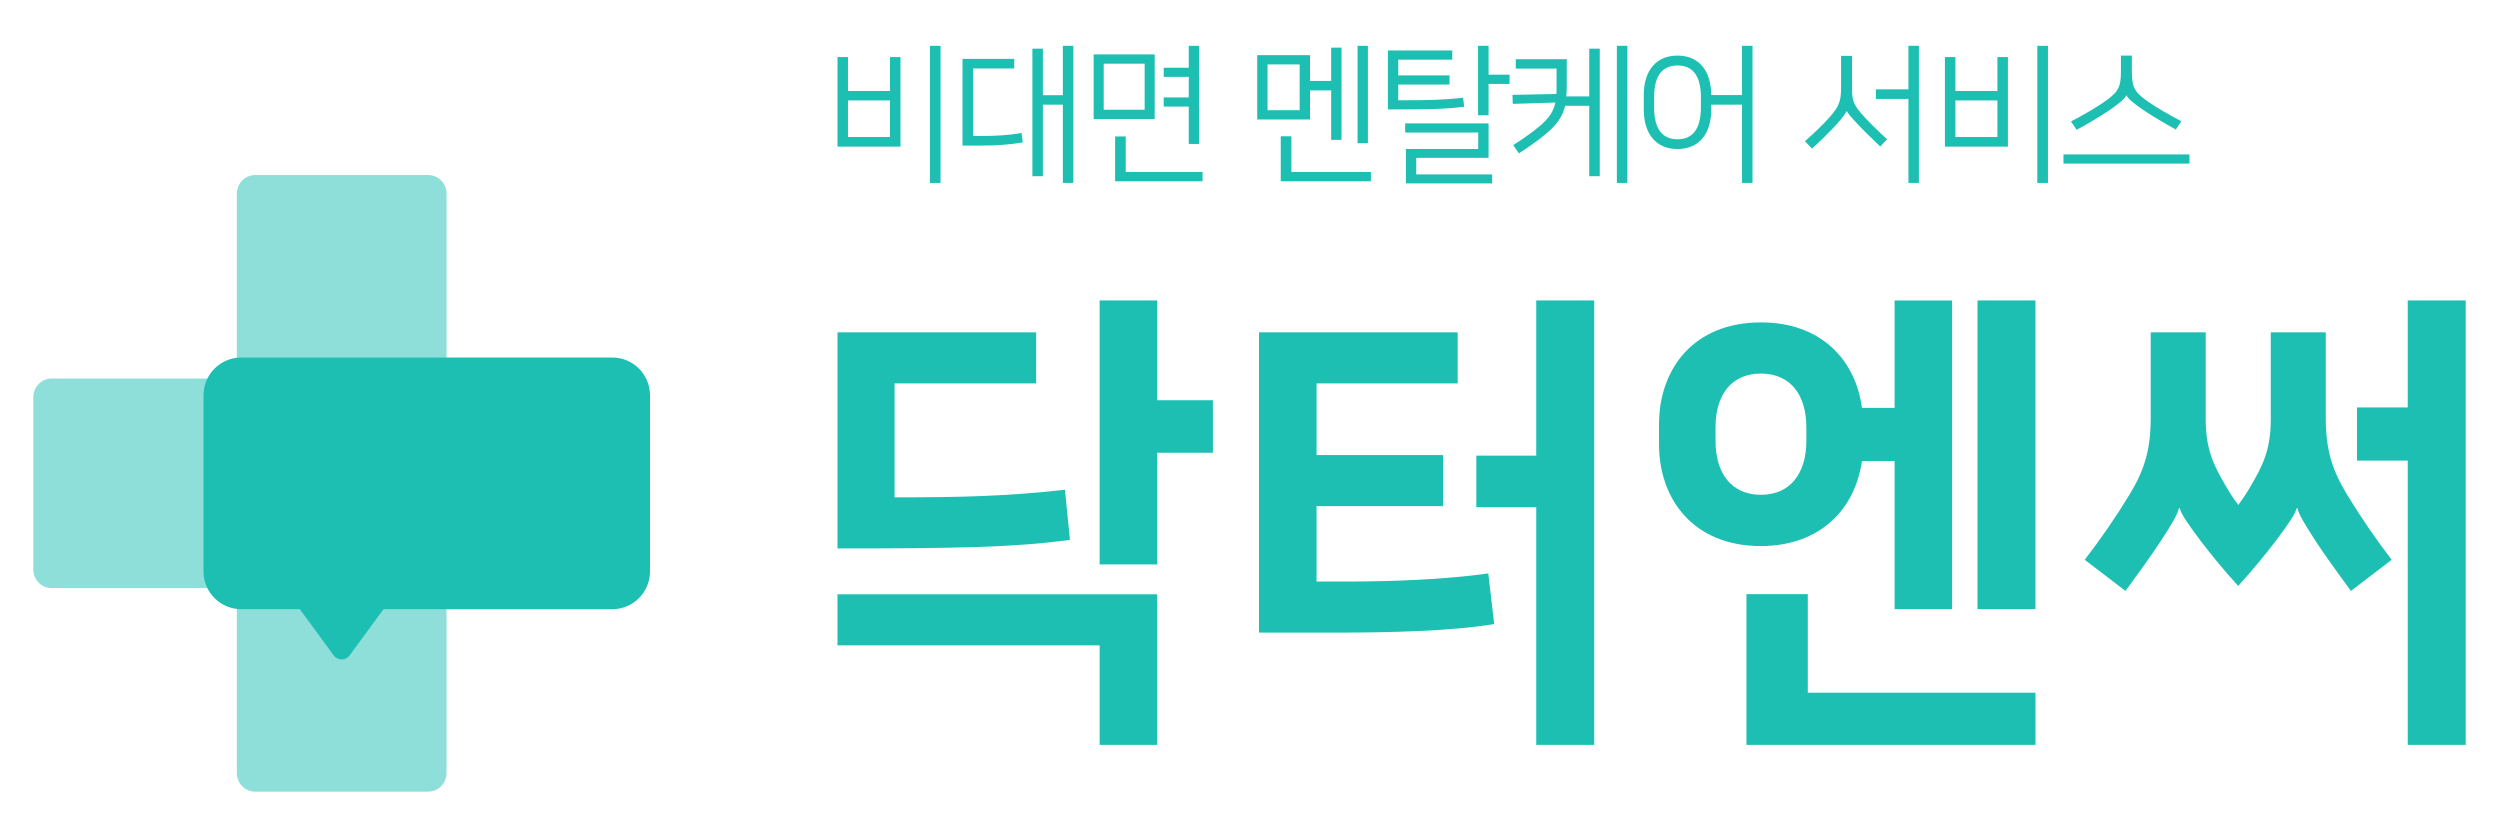
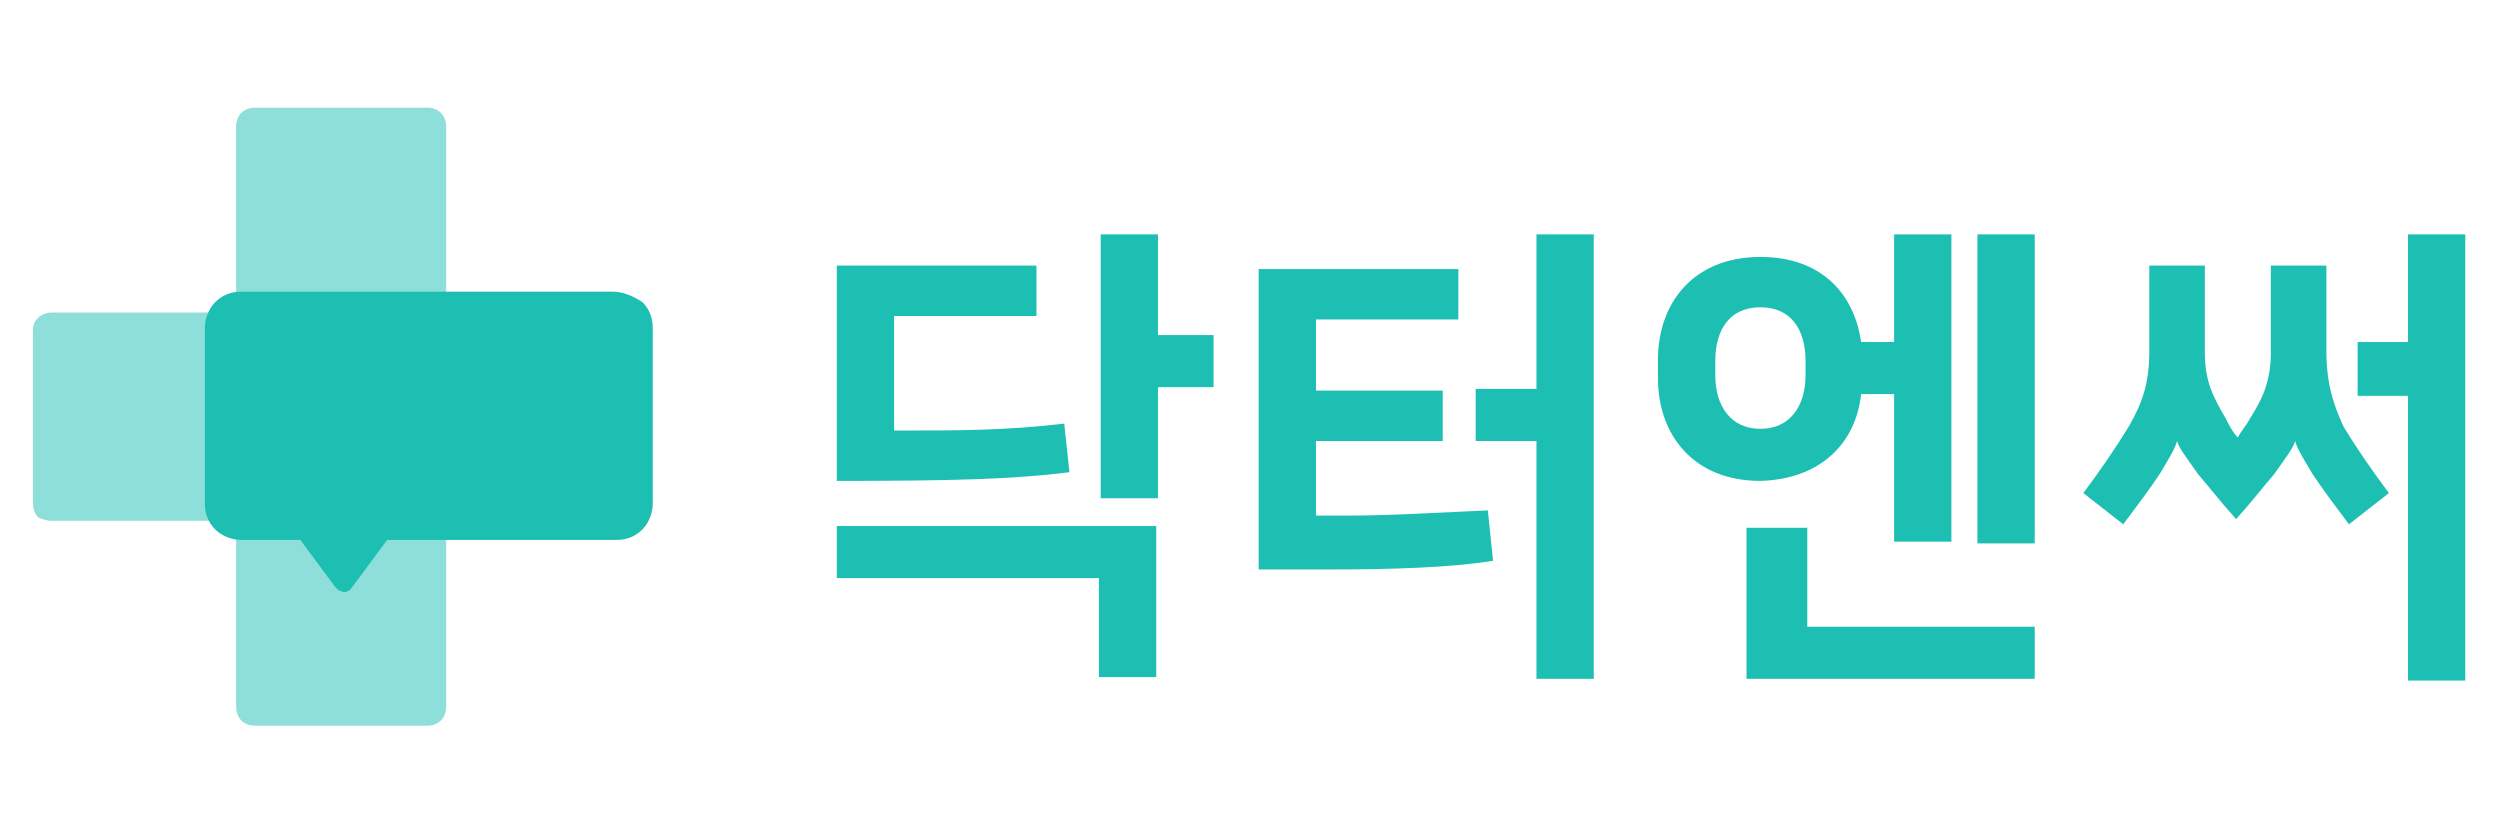
- <svg xmlns="http://www.w3.org/2000/svg" width="144" height="48" viewBox="0 0 144 48" fill="none">
-   <path opacity="0.5" d="M13.642 44.534C13.642 44.817 13.754 45.088 13.954 45.288C14.154 45.488 14.425 45.6 14.708 45.6H24.654C24.936 45.6 25.207 45.488 25.407 45.288C25.607 45.088 25.72 44.817 25.72 44.534V34.234H13.642V44.534Z" fill="#1DBFB3" />
-   <path opacity="0.5" d="M2.986 21.802C2.703 21.802 2.432 21.914 2.232 22.114C2.032 22.314 1.92 22.585 1.92 22.867V32.813C1.92 33.095 2.032 33.367 2.232 33.566C2.432 33.766 2.703 33.878 2.986 33.878H13.287V21.802H2.986Z" fill="#1DBFB3" />
-   <path opacity="0.5" d="M25.72 11.146C25.72 10.863 25.607 10.592 25.407 10.392C25.207 10.192 24.936 10.08 24.654 10.08H14.708C14.425 10.08 14.154 10.192 13.954 10.392C13.754 10.592 13.642 10.863 13.642 11.146V21.446H25.72V11.146Z" fill="#1DBFB3" />
-   <path d="M35.268 20.592H13.896C13.319 20.592 12.767 20.821 12.359 21.229C11.951 21.637 11.722 22.189 11.722 22.766V32.916C11.722 33.492 11.951 34.045 12.359 34.453C12.767 34.861 13.319 35.09 13.896 35.09H17.271L19.224 37.754C19.277 37.825 19.345 37.883 19.424 37.923C19.504 37.964 19.591 37.985 19.68 37.985C19.769 37.985 19.856 37.964 19.935 37.923C20.014 37.883 20.083 37.825 20.136 37.754L22.089 35.09H35.266C35.843 35.09 36.395 34.861 36.803 34.453C37.211 34.045 37.44 33.492 37.44 32.916V22.766C37.44 22.19 37.211 21.637 36.804 21.23C36.397 20.822 35.844 20.593 35.268 20.592Z" fill="#1DBFB3" />
-   <path d="M66.652 17.305H63.339V32.51H66.652V26.078H69.863V23.053H66.652V17.305Z" fill="#1DBFB3" />
-   <path d="M48.24 37.173H63.34V42.905H66.653V34.231H48.24V37.173Z" fill="#1DBFB3" />
-   <path d="M61.34 28.209C57.946 28.593 55.212 28.648 51.527 28.648V22.084H59.683V19.142H48.24V31.59C55 31.59 58.446 31.535 61.629 31.095L61.34 28.209Z" fill="#1DBFB3" />
-   <path d="M88.487 26.244H85.036V29.214H88.487V42.905H91.828V17.305H88.487V26.244Z" fill="#1DBFB3" />
-   <path d="M77.65 33.497H75.834V29.152H83.12V26.21H75.834V22.084H83.962V19.142H72.519V36.439H76.858C80.058 36.439 83.621 36.356 86.066 35.944L85.724 33.03C83.252 33.38 80.148 33.497 77.65 33.497Z" fill="#1DBFB3" />
-   <path d="M107.248 26.553H109.129V35.087H112.44V17.308H109.129V23.494H107.248C106.885 20.74 104.901 18.57 101.43 18.57C97.562 18.57 95.559 21.241 95.559 24.441V25.583C95.559 28.783 97.562 31.454 101.43 31.454C104.882 31.441 106.857 29.297 107.248 26.553ZM98.815 25.412V24.606C98.815 22.741 99.732 21.517 101.43 21.517C103.128 21.517 104.045 22.741 104.045 24.606V25.412C104.045 27.249 103.128 28.501 101.43 28.501C99.732 28.501 98.815 27.266 98.815 25.401V25.412Z" fill="#1DBFB3" />
-   <path d="M117.242 17.305H113.904V35.087H117.242V17.305Z" fill="#1DBFB3" />
-   <path d="M104.129 34.223H100.596V42.905H117.245V39.9H104.129V34.223Z" fill="#1DBFB3" />
-   <path d="M133.965 24.087V19.142H130.797V24.164C130.797 25.905 130.324 26.839 129.637 28.004C129.422 28.379 129.184 28.741 128.924 29.086C128.664 28.741 128.426 28.379 128.212 28.004C127.525 26.835 127.049 25.901 127.049 24.164V19.142H123.881V24.087C123.881 25.956 123.487 27.125 122.667 28.478C121.874 29.779 121.01 31.036 120.08 32.243L122.426 34.037C123.322 32.815 123.905 32.011 124.485 31.127C125.125 30.14 125.409 29.672 125.513 29.256H125.541C125.673 29.672 126.017 30.165 126.755 31.153C127.309 31.88 128.022 32.764 128.92 33.751C129.816 32.764 130.531 31.88 131.085 31.153C131.824 30.165 132.167 29.672 132.299 29.256H132.325C132.432 29.672 132.722 30.14 133.355 31.127C133.936 32.011 134.516 32.815 135.414 34.037L137.761 32.243C136.832 31.035 135.971 29.776 135.181 28.473C134.362 27.125 133.965 25.956 133.965 24.087Z" fill="#1DBFB3" />
-   <path d="M138.685 17.305V23.469H135.764V26.53H138.685V42.905H142.025V17.305H138.685Z" fill="#1DBFB3" />
-   <path d="M54.175 2.64H53.562V10.537H54.175V2.64ZM51.868 3.288H51.264V5.241H48.844V3.288H48.24V8.446H51.868V3.288ZM48.844 5.785H51.264V7.893H48.844V5.785Z" fill="#1DBFB3" />
-   <path d="M60.071 2.804H59.466V10.148H60.071V6.027H61.22V10.537H61.825V2.64H61.22V5.483H60.071V2.804ZM55.44 3.392V8.386H56.468C57.341 8.386 58.084 8.342 58.913 8.204L58.844 7.66C58.058 7.798 57.358 7.833 56.416 7.833H56.053V3.945H58.421V3.392H55.44Z" fill="#1DBFB3" />
-   <path d="M66.511 3.132H62.994V6.856H66.511V3.132ZM65.932 6.321H63.573V3.668H65.932V6.321ZM67.029 3.901V4.428H68.472V5.612H67.029V6.139H68.472V8.291H69.068V2.64H68.472V3.901H67.029ZM64.843 7.859H64.23V10.442H69.267V9.906H64.843V7.859Z" fill="#1DBFB3" />
-   <path d="M72.415 3.176V6.882H75.456V5.206H76.674V8.057H77.271V2.744H76.674V4.662H75.456V3.176H72.415ZM74.86 6.347H73.011V3.711H74.86V6.347ZM74.385 7.85H73.771V10.442H78.964V9.906H74.385V7.85ZM78.791 2.64H78.195V8.247H78.791V2.64Z" fill="#1DBFB3" />
-   <path d="M80.937 7.107V7.634H85.145V8.584H80.98V10.563H85.948V10.044H81.576V9.094H85.741V7.107H80.937ZM79.943 6.303C82.388 6.303 83.192 6.286 84.341 6.148L84.272 5.629C83.062 5.759 82.432 5.776 80.54 5.776V4.869H83.495V4.342H80.54V3.435H83.65V2.908H79.943V6.303ZM85.741 2.64H85.136V6.64H85.741V4.835H86.951V4.299H85.741V2.64Z" fill="#1DBFB3" />
-   <path d="M87.489 8.835C89.295 7.651 89.934 7.029 90.15 6.096H91.541V10.148H92.146V2.804H91.541V5.552H90.219C90.237 5.362 90.245 5.154 90.245 4.921V3.409H87.308V3.953H89.658V4.886C89.658 5.076 89.658 5.249 89.649 5.413L87.118 5.465L87.135 5.984L89.589 5.906C89.424 6.709 88.889 7.236 87.161 8.36L87.489 8.835ZM93.736 2.64H93.131V10.537H93.736V2.64Z" fill="#1DBFB3" />
-   <path d="M100.945 2.64H100.34V5.474H98.569C98.56 4.048 97.834 3.202 96.625 3.202C95.406 3.202 94.681 4.048 94.681 5.483V6.295C94.681 7.738 95.406 8.584 96.625 8.584C97.843 8.584 98.569 7.738 98.569 6.295V6.027H100.34V10.537H100.945V2.64ZM97.972 6.191C97.972 7.504 97.437 8.023 96.625 8.023C95.812 8.023 95.277 7.504 95.277 6.191V5.595C95.277 4.282 95.812 3.772 96.625 3.772C97.437 3.772 97.972 4.282 97.972 5.595V6.191Z" fill="#1DBFB3" />
-   <path d="M110.529 2.64H109.925V5.146H108.05V5.699H109.925V10.537H110.529V2.64ZM105.415 6.718C105.009 7.176 104.533 7.634 103.963 8.135L104.369 8.558C104.879 8.109 105.449 7.53 105.752 7.202C106.011 6.917 106.339 6.511 106.365 6.398H106.374C106.417 6.511 106.667 6.796 106.927 7.072C107.272 7.444 107.756 7.919 108.3 8.437L108.698 8.023C108.05 7.435 107.54 6.917 107.194 6.519C106.728 5.984 106.676 5.699 106.676 5.033V3.219H106.045V5.076C106.045 5.759 105.959 6.096 105.415 6.718Z" fill="#1DBFB3" />
-   <path d="M117.963 2.64H117.349V10.537H117.963V2.64ZM115.656 3.288H115.051V5.241H112.632V3.288H112.027V8.446H115.656V3.288ZM112.632 5.785H115.051V7.893H112.632V5.785Z" fill="#1DBFB3" />
-   <path d="M122.485 5.491C122.562 5.664 122.873 5.949 123.496 6.364C124.014 6.709 124.714 7.124 125.327 7.461L125.647 6.986C124.904 6.597 124.247 6.208 123.841 5.932C122.986 5.353 122.796 5.085 122.796 4.152V3.202H122.165V4.152C122.165 5.085 121.966 5.353 121.111 5.932C120.705 6.208 120.04 6.606 119.288 6.995L119.616 7.478C120.238 7.141 120.947 6.718 121.465 6.372C122.087 5.958 122.407 5.664 122.476 5.491H122.485ZM118.856 8.895V9.422H126.113V8.895H118.856Z" fill="#1DBFB3" />
+ <svg xmlns="http://www.w3.org/2000/svg" version="1.1" id="Layer_1" x="0px" y="0px" viewBox="0 0 144 48" style="enable-background:new 0 0 144 48;" xml:space="preserve">
+   <style type="text/css">
+ 	.st0{opacity:0.5;fill:#1DBFB3;enable-background:new    ;}
+ 	.st1{fill:#1DBFB3;}
+ </style>
+   <g>
+     <path class="st0" d="M13.6,40.7c0,0.3,0.1,0.6,0.3,0.8c0.2,0.2,0.5,0.3,0.8,0.3h9.9c0.3,0,0.6-0.1,0.8-0.3c0.2-0.2,0.3-0.5,0.3-0.8   V30.4H13.6V40.7z" />
+     <path class="st0" d="M3,18c-0.3,0-0.6,0.1-0.8,0.3C2,18.5,1.9,18.7,1.9,19V29c0,0.3,0.1,0.6,0.3,0.8C2.4,29.9,2.7,30,3,30h10.3V18   H3z" />
+     <path class="st0" d="M25.7,7.3c0-0.3-0.1-0.6-0.3-0.8c-0.2-0.2-0.5-0.3-0.8-0.3h-9.9c-0.3,0-0.6,0.1-0.8,0.3   c-0.2,0.2-0.3,0.5-0.3,0.8v10.3h12.1V7.3z" />
+     <path class="st1" d="M35.3,16.8H13.9c-0.6,0-1.1,0.2-1.5,0.6c-0.4,0.4-0.6,1-0.6,1.5v10.1c0,0.6,0.2,1.1,0.6,1.5   c0.4,0.4,1,0.6,1.5,0.6h3.4l2,2.7c0.1,0.1,0.1,0.1,0.2,0.2c0.1,0,0.2,0.1,0.3,0.1c0.1,0,0.2,0,0.3-0.1c0.1,0,0.1-0.1,0.2-0.2l2-2.7   h13.2c0.6,0,1.1-0.2,1.5-0.6c0.4-0.4,0.6-1,0.6-1.5V18.9c0-0.6-0.2-1.1-0.6-1.5C36.4,17,35.8,16.8,35.3,16.8z" />
+     <path class="st1" d="M66.7,13.5h-3.3v15.2h3.3v-6.4h3.2v-3h-3.2V13.5z" />
+     <path class="st1" d="M48.2,33.3h15.1v5.7h3.3v-8.7H48.2V33.3z" />
+     <path class="st1" d="M61.3,24.4c-3.4,0.4-6.1,0.4-9.8,0.4v-6.6h8.2v-2.9H48.2v12.4c6.8,0,10.2-0.1,13.4-0.5L61.3,24.4z" />
+     <path class="st1" d="M88.5,22.4H85v3h3.5v13.7h3.3V13.5h-3.3V22.4z" />
+     <path class="st1" d="M77.6,29.7h-1.8v-4.3h7.3v-2.9h-7.3v-4.1H84v-2.9H72.5v17.3h4.3c3.2,0,6.8-0.1,9.2-0.5l-0.3-2.9   C83.3,29.5,80.1,29.7,77.6,29.7z" />
+     <path class="st1" d="M107.2,22.7h1.9v8.5h3.3V13.5h-3.3v6.2h-1.9c-0.4-2.8-2.3-4.9-5.8-4.9c-3.9,0-5.9,2.7-5.9,5.9v1.1   c0,3.2,2,5.9,5.9,5.9C104.9,27.6,106.9,25.5,107.2,22.7z M98.8,21.6v-0.8c0-1.9,0.9-3.1,2.6-3.1c1.7,0,2.6,1.2,2.6,3.1v0.8   c0,1.8-0.9,3.1-2.6,3.1C99.7,24.7,98.8,23.4,98.8,21.6L98.8,21.6z" />
+     <path class="st1" d="M117.2,13.5h-3.3v17.8h3.3V13.5z" />
+     <path class="st1" d="M104.1,30.4h-3.5v8.7h16.6v-3h-13.1V30.4z" />
+     <path class="st1" d="M134,20.2v-4.9h-3.2v5c0,1.7-0.5,2.7-1.2,3.8c-0.2,0.4-0.5,0.7-0.7,1.1c-0.3-0.3-0.5-0.7-0.7-1.1   c-0.7-1.2-1.2-2.1-1.2-3.8v-5h-3.2v4.9c0,1.9-0.4,3-1.2,4.4c-0.8,1.3-1.7,2.6-2.6,3.8l2.3,1.8c0.9-1.2,1.5-2,2.1-2.9   c0.6-1,0.9-1.5,1-1.9h0c0.1,0.4,0.5,0.9,1.2,1.9c0.6,0.7,1.3,1.6,2.2,2.6c0.9-1,1.6-1.9,2.2-2.6c0.7-1,1.1-1.5,1.2-1.9h0   c0.1,0.4,0.4,0.9,1,1.9c0.6,0.9,1.2,1.7,2.1,2.9l2.3-1.8c-0.9-1.2-1.8-2.5-2.6-3.8C134.4,23.3,134,22.1,134,20.2z" />
+     <path class="st1" d="M138.7,13.5v6.2h-2.9v3.1h2.9v16.4h3.3V13.5H138.7z" />
+   </g>
</svg>
